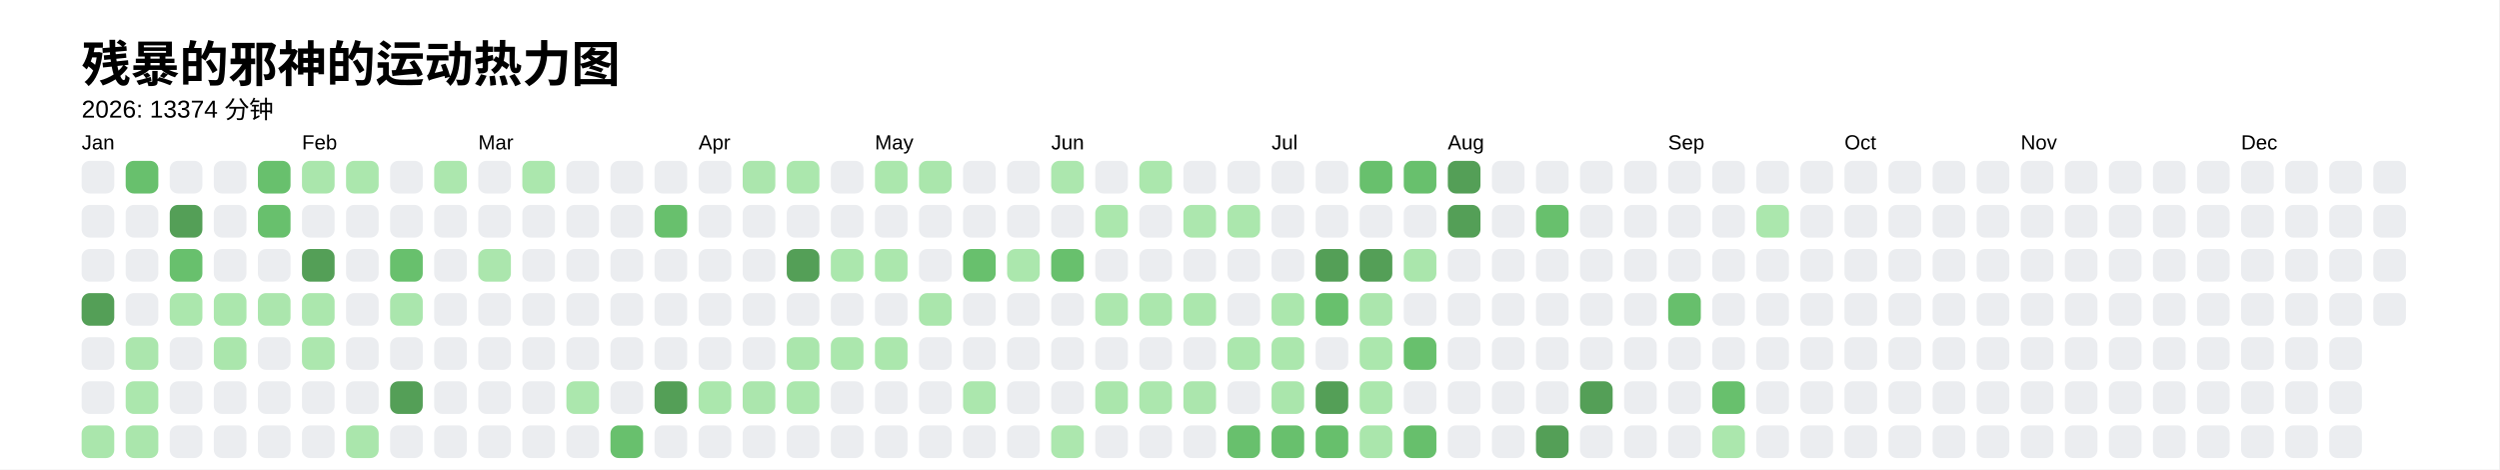
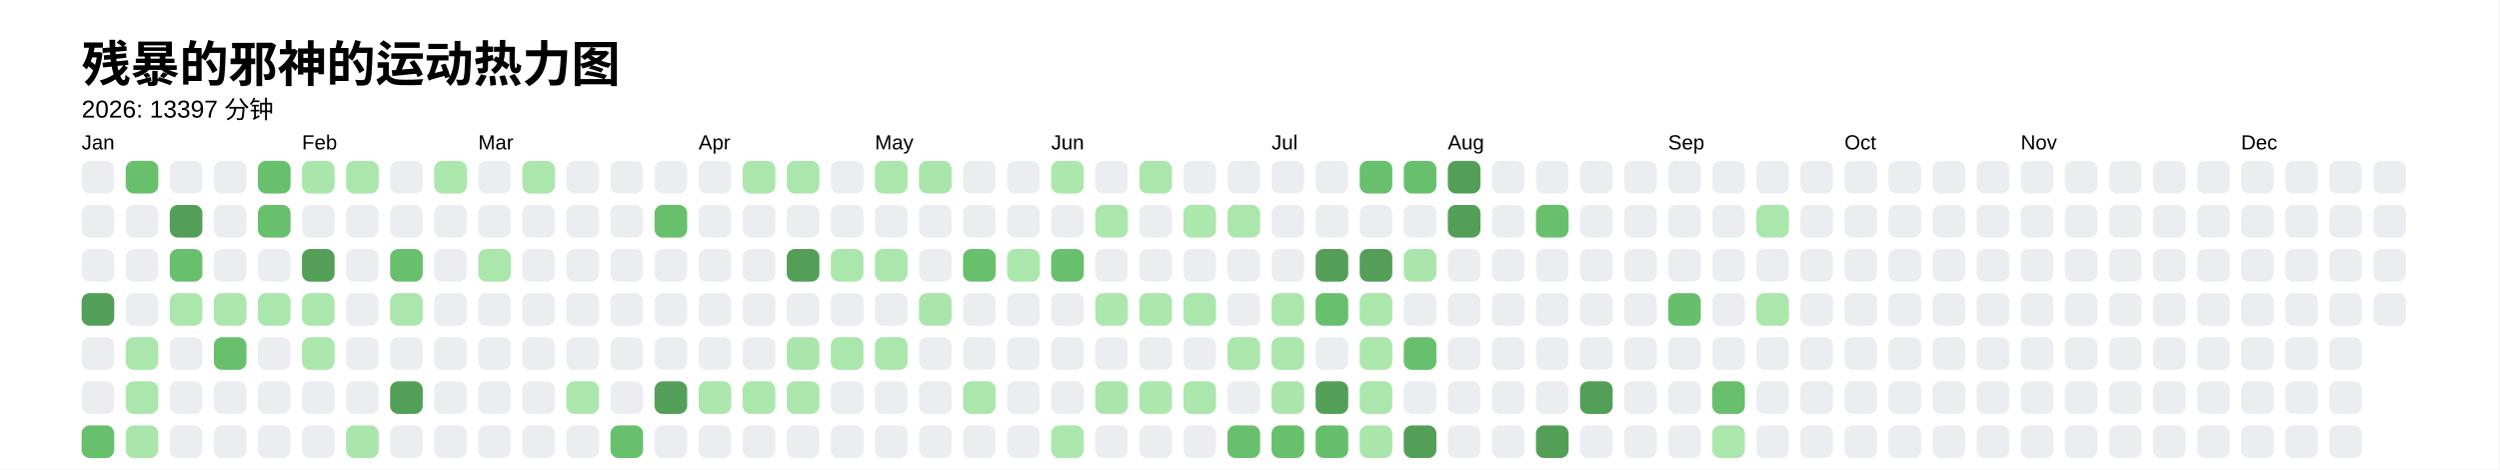
<svg xmlns="http://www.w3.org/2000/svg" baseProfile="full" height="57.5mm" version="1.1" viewBox="0,0,306.2,57.5" width="306.2mm">
  <defs />
  <rect fill="#FFFFFF" height="57.5" width="306.2" x="0" y="0" />
  <text fill="#000000" style="font-size:6px; font-family:Arial; font-weight:bold;" x="10" y="10">残暴的邪神的运动热力图</text>
-   <text fill="#000000" style="font-size:3px; font-family:Arial;" x="10" y="14.4">2026: 13374 分钟</text>
+   <text fill="#000000" style="font-size:3px; font-family:Arial;" x="10" y="14.4">2026: 13397 分钟</text>
  <text fill="#000000" style="font-size:2.5px; font-family:Arial" x="10" y="18.3">Jan</text>
  <rect fill="#EBEDF0" height="4" rx="1" ry="1" width="4" x="10" y="19.7" />
  <rect fill="#EBEDF0" height="4" rx="1" ry="1" width="4" x="10" y="25.1" />
  <rect fill="#EBEDF0" height="4" rx="1" ry="1" width="4" x="10" y="30.5" />
  <rect fill="#549F57" height="4" rx="1" ry="1" width="4" x="10" y="35.9" />
  <rect fill="#EBEDF0" height="4" rx="1" ry="1" width="4" x="10" y="41.3" />
  <rect fill="#EBEDF0" height="4" rx="1" ry="1" width="4" x="10" y="46.7" />
-   <rect fill="#aae6ac" height="4" rx="1" ry="1" width="4" x="10" y="52.1" />
+   <rect fill="#68c06d" height="4" rx="1" ry="1" width="4" x="10" y="52.1" />
  <rect fill="#68c06d" height="4" rx="1" ry="1" width="4" x="15.4" y="19.7" />
  <rect fill="#EBEDF0" height="4" rx="1" ry="1" width="4" x="15.4" y="25.1" />
  <rect fill="#EBEDF0" height="4" rx="1" ry="1" width="4" x="15.4" y="30.5" />
  <rect fill="#EBEDF0" height="4" rx="1" ry="1" width="4" x="15.4" y="35.9" />
  <rect fill="#abe6ad" height="4" rx="1" ry="1" width="4" x="15.4" y="41.3" />
  <rect fill="#abe7ad" height="4" rx="1" ry="1" width="4" x="15.4" y="46.7" />
  <rect fill="#aae6ac" height="4" rx="1" ry="1" width="4" x="15.4" y="52.1" />
  <rect fill="#EBEDF0" height="4" rx="1" ry="1" width="4" x="20.8" y="19.7" />
  <rect fill="#549F57" height="4" rx="1" ry="1" width="4" x="20.8" y="25.1" />
  <rect fill="#68c06d" height="4" rx="1" ry="1" width="4" x="20.8" y="30.5" />
  <rect fill="#abe7ad" height="4" rx="1" ry="1" width="4" x="20.8" y="35.9" />
  <rect fill="#EBEDF0" height="4" rx="1" ry="1" width="4" x="20.8" y="41.3" />
  <rect fill="#EBEDF0" height="4" rx="1" ry="1" width="4" x="20.8" y="46.7" />
  <rect fill="#EBEDF0" height="4" rx="1" ry="1" width="4" x="20.8" y="52.1" />
  <rect fill="#EBEDF0" height="4" rx="1" ry="1" width="4" x="26.2" y="19.7" />
  <rect fill="#EBEDF0" height="4" rx="1" ry="1" width="4" x="26.2" y="25.1" />
  <rect fill="#EBEDF0" height="4" rx="1" ry="1" width="4" x="26.2" y="30.5" />
  <rect fill="#abe7ad" height="4" rx="1" ry="1" width="4" x="26.2" y="35.9" />
-   <rect fill="#aae6ac" height="4" rx="1" ry="1" width="4" x="26.2" y="41.3" />
+   <rect fill="#68c06d" height="4" rx="1" ry="1" width="4" x="26.2" y="41.3" />
  <rect fill="#EBEDF0" height="4" rx="1" ry="1" width="4" x="26.2" y="46.7" />
  <rect fill="#EBEDF0" height="4" rx="1" ry="1" width="4" x="26.2" y="52.1" />
  <rect fill="#68c06d" height="4" rx="1" ry="1" width="4" x="31.6" y="19.7" />
  <rect fill="#68c06d" height="4" rx="1" ry="1" width="4" x="31.6" y="25.1" />
  <rect fill="#EBEDF0" height="4" rx="1" ry="1" width="4" x="31.6" y="30.5" />
  <rect fill="#abe6ad" height="4" rx="1" ry="1" width="4" x="31.6" y="35.9" />
  <rect fill="#EBEDF0" height="4" rx="1" ry="1" width="4" x="31.6" y="41.3" />
  <rect fill="#EBEDF0" height="4" rx="1" ry="1" width="4" x="31.6" y="46.7" />
  <rect fill="#EBEDF0" height="4" rx="1" ry="1" width="4" x="31.6" y="52.1" />
  <text fill="#000000" style="font-size:2.5px; font-family:Arial" x="37.0" y="18.3">Feb</text>
  <rect fill="#aae6ac" height="4" rx="1" ry="1" width="4" x="37.0" y="19.7" />
  <rect fill="#EBEDF0" height="4" rx="1" ry="1" width="4" x="37.0" y="25.1" />
  <rect fill="#549F57" height="4" rx="1" ry="1" width="4" x="37.0" y="30.5" />
  <rect fill="#abe7ad" height="4" rx="1" ry="1" width="4" x="37.0" y="35.9" />
  <rect fill="#ace7ae" height="4" rx="1" ry="1" width="4" x="37.0" y="41.3" />
  <rect fill="#EBEDF0" height="4" rx="1" ry="1" width="4" x="37.0" y="46.7" />
  <rect fill="#EBEDF0" height="4" rx="1" ry="1" width="4" x="37.0" y="52.1" />
  <rect fill="#abe7ad" height="4" rx="1" ry="1" width="4" x="42.4" y="19.7" />
  <rect fill="#EBEDF0" height="4" rx="1" ry="1" width="4" x="42.4" y="25.1" />
  <rect fill="#EBEDF0" height="4" rx="1" ry="1" width="4" x="42.4" y="30.5" />
  <rect fill="#EBEDF0" height="4" rx="1" ry="1" width="4" x="42.4" y="35.9" />
  <rect fill="#EBEDF0" height="4" rx="1" ry="1" width="4" x="42.4" y="41.3" />
  <rect fill="#EBEDF0" height="4" rx="1" ry="1" width="4" x="42.4" y="46.7" />
  <rect fill="#aae6ac" height="4" rx="1" ry="1" width="4" x="42.4" y="52.1" />
  <rect fill="#EBEDF0" height="4" rx="1" ry="1" width="4" x="47.8" y="19.7" />
  <rect fill="#EBEDF0" height="4" rx="1" ry="1" width="4" x="47.8" y="25.1" />
  <rect fill="#68c06d" height="4" rx="1" ry="1" width="4" x="47.8" y="30.5" />
  <rect fill="#aae6ad" height="4" rx="1" ry="1" width="4" x="47.8" y="35.9" />
  <rect fill="#EBEDF0" height="4" rx="1" ry="1" width="4" x="47.8" y="41.3" />
  <rect fill="#549F57" height="4" rx="1" ry="1" width="4" x="47.8" y="46.7" />
  <rect fill="#EBEDF0" height="4" rx="1" ry="1" width="4" x="47.8" y="52.1" />
  <rect fill="#ace7ae" height="4" rx="1" ry="1" width="4" x="53.2" y="19.7" />
  <rect fill="#EBEDF0" height="4" rx="1" ry="1" width="4" x="53.2" y="25.1" />
  <rect fill="#EBEDF0" height="4" rx="1" ry="1" width="4" x="53.2" y="30.5" />
  <rect fill="#EBEDF0" height="4" rx="1" ry="1" width="4" x="53.2" y="35.9" />
  <rect fill="#EBEDF0" height="4" rx="1" ry="1" width="4" x="53.2" y="41.3" />
  <rect fill="#EBEDF0" height="4" rx="1" ry="1" width="4" x="53.2" y="46.7" />
  <rect fill="#EBEDF0" height="4" rx="1" ry="1" width="4" x="53.2" y="52.1" />
  <text fill="#000000" style="font-size:2.5px; font-family:Arial" x="58.6" y="18.3">Mar</text>
  <rect fill="#EBEDF0" height="4" rx="1" ry="1" width="4" x="58.6" y="19.7" />
  <rect fill="#EBEDF0" height="4" rx="1" ry="1" width="4" x="58.6" y="25.1" />
  <rect fill="#abe6ad" height="4" rx="1" ry="1" width="4" x="58.6" y="30.5" />
  <rect fill="#EBEDF0" height="4" rx="1" ry="1" width="4" x="58.6" y="35.9" />
  <rect fill="#EBEDF0" height="4" rx="1" ry="1" width="4" x="58.6" y="41.3" />
  <rect fill="#EBEDF0" height="4" rx="1" ry="1" width="4" x="58.6" y="46.7" />
  <rect fill="#EBEDF0" height="4" rx="1" ry="1" width="4" x="58.6" y="52.1" />
  <rect fill="#abe7ad" height="4" rx="1" ry="1" width="4" x="64" y="19.7" />
  <rect fill="#EBEDF0" height="4" rx="1" ry="1" width="4" x="64" y="25.1" />
  <rect fill="#EBEDF0" height="4" rx="1" ry="1" width="4" x="64" y="30.5" />
  <rect fill="#EBEDF0" height="4" rx="1" ry="1" width="4" x="64" y="35.9" />
  <rect fill="#EBEDF0" height="4" rx="1" ry="1" width="4" x="64" y="41.3" />
  <rect fill="#EBEDF0" height="4" rx="1" ry="1" width="4" x="64" y="46.7" />
  <rect fill="#EBEDF0" height="4" rx="1" ry="1" width="4" x="64" y="52.1" />
  <rect fill="#EBEDF0" height="4" rx="1" ry="1" width="4" x="69.4" y="19.7" />
  <rect fill="#EBEDF0" height="4" rx="1" ry="1" width="4" x="69.4" y="25.1" />
  <rect fill="#EBEDF0" height="4" rx="1" ry="1" width="4" x="69.4" y="30.5" />
  <rect fill="#EBEDF0" height="4" rx="1" ry="1" width="4" x="69.4" y="35.9" />
  <rect fill="#EBEDF0" height="4" rx="1" ry="1" width="4" x="69.4" y="41.3" />
  <rect fill="#abe7ad" height="4" rx="1" ry="1" width="4" x="69.4" y="46.7" />
  <rect fill="#EBEDF0" height="4" rx="1" ry="1" width="4" x="69.4" y="52.1" />
  <rect fill="#EBEDF0" height="4" rx="1" ry="1" width="4" x="74.8" y="19.7" />
  <rect fill="#EBEDF0" height="4" rx="1" ry="1" width="4" x="74.8" y="25.1" />
  <rect fill="#EBEDF0" height="4" rx="1" ry="1" width="4" x="74.8" y="30.5" />
  <rect fill="#EBEDF0" height="4" rx="1" ry="1" width="4" x="74.8" y="35.9" />
  <rect fill="#EBEDF0" height="4" rx="1" ry="1" width="4" x="74.8" y="41.3" />
  <rect fill="#EBEDF0" height="4" rx="1" ry="1" width="4" x="74.8" y="46.7" />
  <rect fill="#68c06d" height="4" rx="1" ry="1" width="4" x="74.8" y="52.1" />
  <rect fill="#EBEDF0" height="4" rx="1" ry="1" width="4" x="80.2" y="19.7" />
  <rect fill="#68c06d" height="4" rx="1" ry="1" width="4" x="80.2" y="25.1" />
  <rect fill="#EBEDF0" height="4" rx="1" ry="1" width="4" x="80.2" y="30.5" />
  <rect fill="#EBEDF0" height="4" rx="1" ry="1" width="4" x="80.2" y="35.9" />
  <rect fill="#EBEDF0" height="4" rx="1" ry="1" width="4" x="80.2" y="41.3" />
  <rect fill="#549F57" height="4" rx="1" ry="1" width="4" x="80.2" y="46.7" />
  <rect fill="#EBEDF0" height="4" rx="1" ry="1" width="4" x="80.2" y="52.1" />
  <text fill="#000000" style="font-size:2.5px; font-family:Arial" x="85.6" y="18.3">Apr</text>
  <rect fill="#EBEDF0" height="4" rx="1" ry="1" width="4" x="85.6" y="19.7" />
  <rect fill="#EBEDF0" height="4" rx="1" ry="1" width="4" x="85.6" y="25.1" />
  <rect fill="#EBEDF0" height="4" rx="1" ry="1" width="4" x="85.6" y="30.5" />
  <rect fill="#EBEDF0" height="4" rx="1" ry="1" width="4" x="85.6" y="35.9" />
  <rect fill="#EBEDF0" height="4" rx="1" ry="1" width="4" x="85.6" y="41.3" />
  <rect fill="#abe7ad" height="4" rx="1" ry="1" width="4" x="85.6" y="46.7" />
  <rect fill="#EBEDF0" height="4" rx="1" ry="1" width="4" x="85.6" y="52.1" />
  <rect fill="#abe6ad" height="4" rx="1" ry="1" width="4" x="91" y="19.7" />
  <rect fill="#EBEDF0" height="4" rx="1" ry="1" width="4" x="91" y="25.1" />
  <rect fill="#EBEDF0" height="4" rx="1" ry="1" width="4" x="91" y="30.5" />
  <rect fill="#EBEDF0" height="4" rx="1" ry="1" width="4" x="91" y="35.9" />
  <rect fill="#EBEDF0" height="4" rx="1" ry="1" width="4" x="91" y="41.3" />
  <rect fill="#abe6ad" height="4" rx="1" ry="1" width="4" x="91" y="46.7" />
  <rect fill="#EBEDF0" height="4" rx="1" ry="1" width="4" x="91" y="52.1" />
  <rect fill="#abe7ad" height="4" rx="1" ry="1" width="4" x="96.4" y="19.7" />
  <rect fill="#EBEDF0" height="4" rx="1" ry="1" width="4" x="96.4" y="25.1" />
  <rect fill="#549F57" height="4" rx="1" ry="1" width="4" x="96.4" y="30.5" />
  <rect fill="#EBEDF0" height="4" rx="1" ry="1" width="4" x="96.4" y="35.9" />
  <rect fill="#aae6ac" height="4" rx="1" ry="1" width="4" x="96.4" y="41.3" />
  <rect fill="#abe7ad" height="4" rx="1" ry="1" width="4" x="96.4" y="46.7" />
  <rect fill="#EBEDF0" height="4" rx="1" ry="1" width="4" x="96.4" y="52.1" />
  <rect fill="#EBEDF0" height="4" rx="1" ry="1" width="4" x="101.8" y="19.7" />
  <rect fill="#EBEDF0" height="4" rx="1" ry="1" width="4" x="101.8" y="25.1" />
  <rect fill="#abe7ad" height="4" rx="1" ry="1" width="4" x="101.8" y="30.5" />
  <rect fill="#EBEDF0" height="4" rx="1" ry="1" width="4" x="101.8" y="35.9" />
  <rect fill="#abe7ad" height="4" rx="1" ry="1" width="4" x="101.8" y="41.3" />
  <rect fill="#EBEDF0" height="4" rx="1" ry="1" width="4" x="101.8" y="46.7" />
  <rect fill="#EBEDF0" height="4" rx="1" ry="1" width="4" x="101.8" y="52.1" />
  <text fill="#000000" style="font-size:2.5px; font-family:Arial" x="107.2" y="18.3">May</text>
  <rect fill="#abe7ad" height="4" rx="1" ry="1" width="4" x="107.2" y="19.7" />
  <rect fill="#EBEDF0" height="4" rx="1" ry="1" width="4" x="107.2" y="25.1" />
  <rect fill="#abe7ad" height="4" rx="1" ry="1" width="4" x="107.2" y="30.5" />
  <rect fill="#EBEDF0" height="4" rx="1" ry="1" width="4" x="107.2" y="35.9" />
  <rect fill="#abe7ad" height="4" rx="1" ry="1" width="4" x="107.2" y="41.3" />
  <rect fill="#EBEDF0" height="4" rx="1" ry="1" width="4" x="107.2" y="46.7" />
  <rect fill="#EBEDF0" height="4" rx="1" ry="1" width="4" x="107.2" y="52.1" />
  <rect fill="#aae6ac" height="4" rx="1" ry="1" width="4" x="112.6" y="19.7" />
  <rect fill="#EBEDF0" height="4" rx="1" ry="1" width="4" x="112.6" y="25.1" />
  <rect fill="#EBEDF0" height="4" rx="1" ry="1" width="4" x="112.6" y="30.5" />
  <rect fill="#aae6ac" height="4" rx="1" ry="1" width="4" x="112.6" y="35.9" />
  <rect fill="#EBEDF0" height="4" rx="1" ry="1" width="4" x="112.6" y="41.3" />
  <rect fill="#EBEDF0" height="4" rx="1" ry="1" width="4" x="112.6" y="46.7" />
  <rect fill="#EBEDF0" height="4" rx="1" ry="1" width="4" x="112.6" y="52.1" />
  <rect fill="#EBEDF0" height="4" rx="1" ry="1" width="4" x="118" y="19.7" />
  <rect fill="#EBEDF0" height="4" rx="1" ry="1" width="4" x="118" y="25.1" />
  <rect fill="#68c06d" height="4" rx="1" ry="1" width="4" x="118" y="30.5" />
  <rect fill="#EBEDF0" height="4" rx="1" ry="1" width="4" x="118" y="35.9" />
  <rect fill="#EBEDF0" height="4" rx="1" ry="1" width="4" x="118" y="41.3" />
  <rect fill="#abe7ad" height="4" rx="1" ry="1" width="4" x="118" y="46.7" />
  <rect fill="#EBEDF0" height="4" rx="1" ry="1" width="4" x="118" y="52.1" />
  <rect fill="#EBEDF0" height="4" rx="1" ry="1" width="4" x="123.4" y="19.7" />
  <rect fill="#EBEDF0" height="4" rx="1" ry="1" width="4" x="123.4" y="25.1" />
  <rect fill="#abe7ad" height="4" rx="1" ry="1" width="4" x="123.4" y="30.5" />
  <rect fill="#EBEDF0" height="4" rx="1" ry="1" width="4" x="123.4" y="35.9" />
  <rect fill="#EBEDF0" height="4" rx="1" ry="1" width="4" x="123.4" y="41.3" />
  <rect fill="#EBEDF0" height="4" rx="1" ry="1" width="4" x="123.4" y="46.7" />
  <rect fill="#EBEDF0" height="4" rx="1" ry="1" width="4" x="123.4" y="52.1" />
  <text fill="#000000" style="font-size:2.5px; font-family:Arial" x="128.8" y="18.3">Jun</text>
  <rect fill="#ace7ae" height="4" rx="1" ry="1" width="4" x="128.8" y="19.7" />
  <rect fill="#EBEDF0" height="4" rx="1" ry="1" width="4" x="128.8" y="25.1" />
  <rect fill="#68c06d" height="4" rx="1" ry="1" width="4" x="128.8" y="30.5" />
  <rect fill="#EBEDF0" height="4" rx="1" ry="1" width="4" x="128.8" y="35.9" />
  <rect fill="#EBEDF0" height="4" rx="1" ry="1" width="4" x="128.8" y="41.3" />
  <rect fill="#EBEDF0" height="4" rx="1" ry="1" width="4" x="128.8" y="46.7" />
  <rect fill="#ace7ae" height="4" rx="1" ry="1" width="4" x="128.8" y="52.1" />
  <rect fill="#EBEDF0" height="4" rx="1" ry="1" width="4" x="134.2" y="19.7" />
  <rect fill="#abe7ad" height="4" rx="1" ry="1" width="4" x="134.2" y="25.1" />
  <rect fill="#EBEDF0" height="4" rx="1" ry="1" width="4" x="134.2" y="30.5" />
  <rect fill="#ace7ae" height="4" rx="1" ry="1" width="4" x="134.2" y="35.9" />
  <rect fill="#EBEDF0" height="4" rx="1" ry="1" width="4" x="134.2" y="41.3" />
  <rect fill="#aae6ac" height="4" rx="1" ry="1" width="4" x="134.2" y="46.7" />
  <rect fill="#EBEDF0" height="4" rx="1" ry="1" width="4" x="134.2" y="52.1" />
  <rect fill="#abe7ad" height="4" rx="1" ry="1" width="4" x="139.6" y="19.7" />
  <rect fill="#EBEDF0" height="4" rx="1" ry="1" width="4" x="139.6" y="25.1" />
  <rect fill="#EBEDF0" height="4" rx="1" ry="1" width="4" x="139.6" y="30.5" />
  <rect fill="#abe7ad" height="4" rx="1" ry="1" width="4" x="139.6" y="35.9" />
  <rect fill="#EBEDF0" height="4" rx="1" ry="1" width="4" x="139.6" y="41.3" />
  <rect fill="#ace7ae" height="4" rx="1" ry="1" width="4" x="139.6" y="46.7" />
  <rect fill="#EBEDF0" height="4" rx="1" ry="1" width="4" x="139.6" y="52.1" />
  <rect fill="#EBEDF0" height="4" rx="1" ry="1" width="4" x="145" y="19.7" />
  <rect fill="#ace7ae" height="4" rx="1" ry="1" width="4" x="145" y="25.1" />
  <rect fill="#EBEDF0" height="4" rx="1" ry="1" width="4" x="145" y="30.5" />
  <rect fill="#abe7ad" height="4" rx="1" ry="1" width="4" x="145" y="35.9" />
  <rect fill="#EBEDF0" height="4" rx="1" ry="1" width="4" x="145" y="41.3" />
  <rect fill="#abe6ad" height="4" rx="1" ry="1" width="4" x="145" y="46.7" />
  <rect fill="#EBEDF0" height="4" rx="1" ry="1" width="4" x="145" y="52.1" />
  <rect fill="#EBEDF0" height="4" rx="1" ry="1" width="4" x="150.4" y="19.7" />
  <rect fill="#abe7ad" height="4" rx="1" ry="1" width="4" x="150.4" y="25.1" />
  <rect fill="#EBEDF0" height="4" rx="1" ry="1" width="4" x="150.4" y="30.5" />
  <rect fill="#EBEDF0" height="4" rx="1" ry="1" width="4" x="150.4" y="35.9" />
  <rect fill="#abe7ad" height="4" rx="1" ry="1" width="4" x="150.4" y="41.3" />
  <rect fill="#EBEDF0" height="4" rx="1" ry="1" width="4" x="150.4" y="46.7" />
  <rect fill="#68c06d" height="4" rx="1" ry="1" width="4" x="150.4" y="52.1" />
  <text fill="#000000" style="font-size:2.5px; font-family:Arial" x="155.8" y="18.3">Jul</text>
  <rect fill="#EBEDF0" height="4" rx="1" ry="1" width="4" x="155.8" y="19.7" />
  <rect fill="#EBEDF0" height="4" rx="1" ry="1" width="4" x="155.8" y="25.1" />
  <rect fill="#EBEDF0" height="4" rx="1" ry="1" width="4" x="155.8" y="30.5" />
  <rect fill="#abe7ad" height="4" rx="1" ry="1" width="4" x="155.8" y="35.9" />
  <rect fill="#abe7ad" height="4" rx="1" ry="1" width="4" x="155.8" y="41.3" />
  <rect fill="#aae6ac" height="4" rx="1" ry="1" width="4" x="155.8" y="46.7" />
  <rect fill="#68c06d" height="4" rx="1" ry="1" width="4" x="155.8" y="52.1" />
  <rect fill="#EBEDF0" height="4" rx="1" ry="1" width="4" x="161.2" y="19.7" />
  <rect fill="#EBEDF0" height="4" rx="1" ry="1" width="4" x="161.2" y="25.1" />
  <rect fill="#549F57" height="4" rx="1" ry="1" width="4" x="161.2" y="30.5" />
  <rect fill="#68c06d" height="4" rx="1" ry="1" width="4" x="161.2" y="35.9" />
  <rect fill="#EBEDF0" height="4" rx="1" ry="1" width="4" x="161.2" y="41.3" />
  <rect fill="#549F57" height="4" rx="1" ry="1" width="4" x="161.2" y="46.7" />
  <rect fill="#67bf6c" height="4" rx="1" ry="1" width="4" x="161.2" y="52.1" />
  <rect fill="#68c06d" height="4" rx="1" ry="1" width="4" x="166.6" y="19.7" />
  <rect fill="#EBEDF0" height="4" rx="1" ry="1" width="4" x="166.6" y="25.1" />
  <rect fill="#549F57" height="4" rx="1" ry="1" width="4" x="166.6" y="30.5" />
  <rect fill="#abe6ad" height="4" rx="1" ry="1" width="4" x="166.6" y="35.9" />
  <rect fill="#abe7ad" height="4" rx="1" ry="1" width="4" x="166.6" y="41.3" />
  <rect fill="#abe7ad" height="4" rx="1" ry="1" width="4" x="166.6" y="46.7" />
  <rect fill="#aae6ac" height="4" rx="1" ry="1" width="4" x="166.6" y="52.1" />
  <rect fill="#68c06d" height="4" rx="1" ry="1" width="4" x="172" y="19.7" />
  <rect fill="#EBEDF0" height="4" rx="1" ry="1" width="4" x="172" y="25.1" />
  <rect fill="#aae6ac" height="4" rx="1" ry="1" width="4" x="172" y="30.5" />
  <rect fill="#EBEDF0" height="4" rx="1" ry="1" width="4" x="172" y="35.9" />
  <rect fill="#68c06d" height="4" rx="1" ry="1" width="4" x="172" y="41.3" />
  <rect fill="#EBEDF0" height="4" rx="1" ry="1" width="4" x="172" y="46.7" />
-   <rect fill="#67bf6c" height="4" rx="1" ry="1" width="4" x="172" y="52.1" />
+   <rect fill="#549F57" height="4" rx="1" ry="1" width="4" x="172" y="52.1" />
  <text fill="#000000" style="font-size:2.5px; font-family:Arial" x="177.4" y="18.3">Aug</text>
  <rect fill="#549F57" height="4" rx="1" ry="1" width="4" x="177.4" y="19.7" />
  <rect fill="#549F57" height="4" rx="1" ry="1" width="4" x="177.4" y="25.1" />
  <rect fill="#EBEDF0" height="4" rx="1" ry="1" width="4" x="177.4" y="30.5" />
  <rect fill="#EBEDF0" height="4" rx="1" ry="1" width="4" x="177.4" y="35.9" />
  <rect fill="#EBEDF0" height="4" rx="1" ry="1" width="4" x="177.4" y="41.3" />
  <rect fill="#EBEDF0" height="4" rx="1" ry="1" width="4" x="177.4" y="46.7" />
  <rect fill="#EBEDF0" height="4" rx="1" ry="1" width="4" x="177.4" y="52.1" />
  <rect fill="#EBEDF0" height="4" rx="1" ry="1" width="4" x="182.8" y="19.7" />
  <rect fill="#EBEDF0" height="4" rx="1" ry="1" width="4" x="182.8" y="25.1" />
  <rect fill="#EBEDF0" height="4" rx="1" ry="1" width="4" x="182.8" y="30.5" />
  <rect fill="#EBEDF0" height="4" rx="1" ry="1" width="4" x="182.8" y="35.9" />
  <rect fill="#EBEDF0" height="4" rx="1" ry="1" width="4" x="182.8" y="41.3" />
  <rect fill="#EBEDF0" height="4" rx="1" ry="1" width="4" x="182.8" y="46.7" />
  <rect fill="#EBEDF0" height="4" rx="1" ry="1" width="4" x="182.8" y="52.1" />
  <rect fill="#EBEDF0" height="4" rx="1" ry="1" width="4" x="188.2" y="19.7" />
  <rect fill="#68c06d" height="4" rx="1" ry="1" width="4" x="188.2" y="25.1" />
  <rect fill="#EBEDF0" height="4" rx="1" ry="1" width="4" x="188.2" y="30.5" />
  <rect fill="#EBEDF0" height="4" rx="1" ry="1" width="4" x="188.2" y="35.9" />
  <rect fill="#EBEDF0" height="4" rx="1" ry="1" width="4" x="188.2" y="41.3" />
  <rect fill="#EBEDF0" height="4" rx="1" ry="1" width="4" x="188.2" y="46.7" />
  <rect fill="#549F57" height="4" rx="1" ry="1" width="4" x="188.2" y="52.1" />
  <rect fill="#EBEDF0" height="4" rx="1" ry="1" width="4" x="193.6" y="19.7" />
  <rect fill="#EBEDF0" height="4" rx="1" ry="1" width="4" x="193.6" y="25.1" />
  <rect fill="#EBEDF0" height="4" rx="1" ry="1" width="4" x="193.6" y="30.5" />
  <rect fill="#EBEDF0" height="4" rx="1" ry="1" width="4" x="193.6" y="35.9" />
  <rect fill="#EBEDF0" height="4" rx="1" ry="1" width="4" x="193.6" y="41.3" />
  <rect fill="#549F57" height="4" rx="1" ry="1" width="4" x="193.6" y="46.7" />
  <rect fill="#EBEDF0" height="4" rx="1" ry="1" width="4" x="193.6" y="52.1" />
  <rect fill="#EBEDF0" height="4" rx="1" ry="1" width="4" x="199" y="19.7" />
  <rect fill="#EBEDF0" height="4" rx="1" ry="1" width="4" x="199" y="25.1" />
  <rect fill="#EBEDF0" height="4" rx="1" ry="1" width="4" x="199" y="30.5" />
  <rect fill="#EBEDF0" height="4" rx="1" ry="1" width="4" x="199" y="35.9" />
  <rect fill="#EBEDF0" height="4" rx="1" ry="1" width="4" x="199" y="41.3" />
  <rect fill="#EBEDF0" height="4" rx="1" ry="1" width="4" x="199" y="46.7" />
  <rect fill="#EBEDF0" height="4" rx="1" ry="1" width="4" x="199" y="52.1" />
  <text fill="#000000" style="font-size:2.5px; font-family:Arial" x="204.4" y="18.3">Sep</text>
  <rect fill="#EBEDF0" height="4" rx="1" ry="1" width="4" x="204.4" y="19.7" />
  <rect fill="#EBEDF0" height="4" rx="1" ry="1" width="4" x="204.4" y="25.1" />
  <rect fill="#EBEDF0" height="4" rx="1" ry="1" width="4" x="204.4" y="30.5" />
  <rect fill="#67bf6c" height="4" rx="1" ry="1" width="4" x="204.4" y="35.9" />
  <rect fill="#EBEDF0" height="4" rx="1" ry="1" width="4" x="204.4" y="41.3" />
  <rect fill="#EBEDF0" height="4" rx="1" ry="1" width="4" x="204.4" y="46.7" />
  <rect fill="#EBEDF0" height="4" rx="1" ry="1" width="4" x="204.4" y="52.1" />
  <rect fill="#EBEDF0" height="4" rx="1" ry="1" width="4" x="209.8" y="19.7" />
  <rect fill="#EBEDF0" height="4" rx="1" ry="1" width="4" x="209.8" y="25.1" />
  <rect fill="#EBEDF0" height="4" rx="1" ry="1" width="4" x="209.8" y="30.5" />
  <rect fill="#EBEDF0" height="4" rx="1" ry="1" width="4" x="209.8" y="35.9" />
  <rect fill="#EBEDF0" height="4" rx="1" ry="1" width="4" x="209.8" y="41.3" />
  <rect fill="#68c06d" height="4" rx="1" ry="1" width="4" x="209.8" y="46.7" />
  <rect fill="#abe7ad" height="4" rx="1" ry="1" width="4" x="209.8" y="52.1" />
  <rect fill="#EBEDF0" height="4" rx="1" ry="1" width="4" x="215.2" y="19.7" />
  <rect fill="#abe7ad" height="4" rx="1" ry="1" width="4" x="215.2" y="25.1" />
  <rect fill="#EBEDF0" height="4" rx="1" ry="1" width="4" x="215.2" y="30.5" />
-   <rect fill="#EBEDF0" height="4" rx="1" ry="1" width="4" x="215.2" y="35.9" />
+   <rect fill="#abe7ad" height="4" rx="1" ry="1" width="4" x="215.2" y="35.9" />
  <rect fill="#EBEDF0" height="4" rx="1" ry="1" width="4" x="215.2" y="41.3" />
  <rect fill="#EBEDF0" height="4" rx="1" ry="1" width="4" x="215.2" y="46.7" />
  <rect fill="#EBEDF0" height="4" rx="1" ry="1" width="4" x="215.2" y="52.1" />
  <rect fill="#EBEDF0" height="4" rx="1" ry="1" width="4" x="220.6" y="19.7" />
  <rect fill="#EBEDF0" height="4" rx="1" ry="1" width="4" x="220.6" y="25.1" />
  <rect fill="#EBEDF0" height="4" rx="1" ry="1" width="4" x="220.6" y="30.5" />
  <rect fill="#EBEDF0" height="4" rx="1" ry="1" width="4" x="220.6" y="35.9" />
  <rect fill="#EBEDF0" height="4" rx="1" ry="1" width="4" x="220.6" y="41.3" />
  <rect fill="#EBEDF0" height="4" rx="1" ry="1" width="4" x="220.6" y="46.7" />
  <rect fill="#EBEDF0" height="4" rx="1" ry="1" width="4" x="220.6" y="52.1" />
  <text fill="#000000" style="font-size:2.5px; font-family:Arial" x="226" y="18.3">Oct</text>
  <rect fill="#EBEDF0" height="4" rx="1" ry="1" width="4" x="226" y="19.7" />
  <rect fill="#EBEDF0" height="4" rx="1" ry="1" width="4" x="226" y="25.1" />
  <rect fill="#EBEDF0" height="4" rx="1" ry="1" width="4" x="226" y="30.5" />
  <rect fill="#EBEDF0" height="4" rx="1" ry="1" width="4" x="226" y="35.9" />
  <rect fill="#EBEDF0" height="4" rx="1" ry="1" width="4" x="226" y="41.3" />
  <rect fill="#EBEDF0" height="4" rx="1" ry="1" width="4" x="226" y="46.7" />
  <rect fill="#EBEDF0" height="4" rx="1" ry="1" width="4" x="226" y="52.1" />
  <rect fill="#EBEDF0" height="4" rx="1" ry="1" width="4" x="231.4" y="19.7" />
  <rect fill="#EBEDF0" height="4" rx="1" ry="1" width="4" x="231.4" y="25.1" />
  <rect fill="#EBEDF0" height="4" rx="1" ry="1" width="4" x="231.4" y="30.5" />
  <rect fill="#EBEDF0" height="4" rx="1" ry="1" width="4" x="231.4" y="35.9" />
  <rect fill="#EBEDF0" height="4" rx="1" ry="1" width="4" x="231.4" y="41.3" />
  <rect fill="#EBEDF0" height="4" rx="1" ry="1" width="4" x="231.4" y="46.7" />
  <rect fill="#EBEDF0" height="4" rx="1" ry="1" width="4" x="231.4" y="52.1" />
  <rect fill="#EBEDF0" height="4" rx="1" ry="1" width="4" x="236.8" y="19.7" />
  <rect fill="#EBEDF0" height="4" rx="1" ry="1" width="4" x="236.8" y="25.1" />
  <rect fill="#EBEDF0" height="4" rx="1" ry="1" width="4" x="236.8" y="30.5" />
  <rect fill="#EBEDF0" height="4" rx="1" ry="1" width="4" x="236.8" y="35.9" />
  <rect fill="#EBEDF0" height="4" rx="1" ry="1" width="4" x="236.8" y="41.3" />
  <rect fill="#EBEDF0" height="4" rx="1" ry="1" width="4" x="236.8" y="46.7" />
  <rect fill="#EBEDF0" height="4" rx="1" ry="1" width="4" x="236.8" y="52.1" />
  <rect fill="#EBEDF0" height="4" rx="1" ry="1" width="4" x="242.2" y="19.7" />
  <rect fill="#EBEDF0" height="4" rx="1" ry="1" width="4" x="242.2" y="25.1" />
  <rect fill="#EBEDF0" height="4" rx="1" ry="1" width="4" x="242.2" y="30.5" />
  <rect fill="#EBEDF0" height="4" rx="1" ry="1" width="4" x="242.2" y="35.9" />
  <rect fill="#EBEDF0" height="4" rx="1" ry="1" width="4" x="242.2" y="41.3" />
  <rect fill="#EBEDF0" height="4" rx="1" ry="1" width="4" x="242.2" y="46.7" />
  <rect fill="#EBEDF0" height="4" rx="1" ry="1" width="4" x="242.2" y="52.1" />
  <text fill="#000000" style="font-size:2.5px; font-family:Arial" x="247.6" y="18.3">Nov</text>
  <rect fill="#EBEDF0" height="4" rx="1" ry="1" width="4" x="247.6" y="19.7" />
  <rect fill="#EBEDF0" height="4" rx="1" ry="1" width="4" x="247.6" y="25.1" />
  <rect fill="#EBEDF0" height="4" rx="1" ry="1" width="4" x="247.6" y="30.5" />
  <rect fill="#EBEDF0" height="4" rx="1" ry="1" width="4" x="247.6" y="35.9" />
  <rect fill="#EBEDF0" height="4" rx="1" ry="1" width="4" x="247.6" y="41.3" />
  <rect fill="#EBEDF0" height="4" rx="1" ry="1" width="4" x="247.6" y="46.7" />
  <rect fill="#EBEDF0" height="4" rx="1" ry="1" width="4" x="247.6" y="52.1" />
  <rect fill="#EBEDF0" height="4" rx="1" ry="1" width="4" x="253" y="19.7" />
  <rect fill="#EBEDF0" height="4" rx="1" ry="1" width="4" x="253" y="25.1" />
  <rect fill="#EBEDF0" height="4" rx="1" ry="1" width="4" x="253" y="30.5" />
  <rect fill="#EBEDF0" height="4" rx="1" ry="1" width="4" x="253" y="35.9" />
  <rect fill="#EBEDF0" height="4" rx="1" ry="1" width="4" x="253" y="41.3" />
  <rect fill="#EBEDF0" height="4" rx="1" ry="1" width="4" x="253" y="46.7" />
  <rect fill="#EBEDF0" height="4" rx="1" ry="1" width="4" x="253" y="52.1" />
  <rect fill="#EBEDF0" height="4" rx="1" ry="1" width="4" x="258.4" y="19.7" />
  <rect fill="#EBEDF0" height="4" rx="1" ry="1" width="4" x="258.4" y="25.1" />
  <rect fill="#EBEDF0" height="4" rx="1" ry="1" width="4" x="258.4" y="30.5" />
  <rect fill="#EBEDF0" height="4" rx="1" ry="1" width="4" x="258.4" y="35.9" />
  <rect fill="#EBEDF0" height="4" rx="1" ry="1" width="4" x="258.4" y="41.3" />
  <rect fill="#EBEDF0" height="4" rx="1" ry="1" width="4" x="258.4" y="46.7" />
  <rect fill="#EBEDF0" height="4" rx="1" ry="1" width="4" x="258.4" y="52.1" />
  <rect fill="#EBEDF0" height="4" rx="1" ry="1" width="4" x="263.8" y="19.7" />
  <rect fill="#EBEDF0" height="4" rx="1" ry="1" width="4" x="263.8" y="25.1" />
  <rect fill="#EBEDF0" height="4" rx="1" ry="1" width="4" x="263.8" y="30.5" />
  <rect fill="#EBEDF0" height="4" rx="1" ry="1" width="4" x="263.8" y="35.9" />
  <rect fill="#EBEDF0" height="4" rx="1" ry="1" width="4" x="263.8" y="41.3" />
  <rect fill="#EBEDF0" height="4" rx="1" ry="1" width="4" x="263.8" y="46.7" />
  <rect fill="#EBEDF0" height="4" rx="1" ry="1" width="4" x="263.8" y="52.1" />
  <rect fill="#EBEDF0" height="4" rx="1" ry="1" width="4" x="269.2" y="19.7" />
  <rect fill="#EBEDF0" height="4" rx="1" ry="1" width="4" x="269.2" y="25.1" />
  <rect fill="#EBEDF0" height="4" rx="1" ry="1" width="4" x="269.2" y="30.5" />
  <rect fill="#EBEDF0" height="4" rx="1" ry="1" width="4" x="269.2" y="35.9" />
  <rect fill="#EBEDF0" height="4" rx="1" ry="1" width="4" x="269.2" y="41.3" />
  <rect fill="#EBEDF0" height="4" rx="1" ry="1" width="4" x="269.2" y="46.7" />
  <rect fill="#EBEDF0" height="4" rx="1" ry="1" width="4" x="269.2" y="52.1" />
  <text fill="#000000" style="font-size:2.5px; font-family:Arial" x="274.6" y="18.3">Dec</text>
  <rect fill="#EBEDF0" height="4" rx="1" ry="1" width="4" x="274.6" y="19.7" />
  <rect fill="#EBEDF0" height="4" rx="1" ry="1" width="4" x="274.6" y="25.1" />
  <rect fill="#EBEDF0" height="4" rx="1" ry="1" width="4" x="274.6" y="30.5" />
  <rect fill="#EBEDF0" height="4" rx="1" ry="1" width="4" x="274.6" y="35.9" />
  <rect fill="#EBEDF0" height="4" rx="1" ry="1" width="4" x="274.6" y="41.3" />
  <rect fill="#EBEDF0" height="4" rx="1" ry="1" width="4" x="274.6" y="46.7" />
  <rect fill="#EBEDF0" height="4" rx="1" ry="1" width="4" x="274.6" y="52.1" />
  <rect fill="#EBEDF0" height="4" rx="1" ry="1" width="4" x="280" y="19.7" />
  <rect fill="#EBEDF0" height="4" rx="1" ry="1" width="4" x="280" y="25.1" />
  <rect fill="#EBEDF0" height="4" rx="1" ry="1" width="4" x="280" y="30.5" />
  <rect fill="#EBEDF0" height="4" rx="1" ry="1" width="4" x="280" y="35.9" />
  <rect fill="#EBEDF0" height="4" rx="1" ry="1" width="4" x="280" y="41.3" />
  <rect fill="#EBEDF0" height="4" rx="1" ry="1" width="4" x="280" y="46.7" />
  <rect fill="#EBEDF0" height="4" rx="1" ry="1" width="4" x="280" y="52.1" />
  <rect fill="#EBEDF0" height="4" rx="1" ry="1" width="4" x="285.4" y="19.7" />
  <rect fill="#EBEDF0" height="4" rx="1" ry="1" width="4" x="285.4" y="25.1" />
  <rect fill="#EBEDF0" height="4" rx="1" ry="1" width="4" x="285.4" y="30.5" />
  <rect fill="#EBEDF0" height="4" rx="1" ry="1" width="4" x="285.4" y="35.9" />
  <rect fill="#EBEDF0" height="4" rx="1" ry="1" width="4" x="285.4" y="41.3" />
  <rect fill="#EBEDF0" height="4" rx="1" ry="1" width="4" x="285.4" y="46.7" />
  <rect fill="#EBEDF0" height="4" rx="1" ry="1" width="4" x="285.4" y="52.1" />
  <rect fill="#EBEDF0" height="4" rx="1" ry="1" width="4" x="290.8" y="19.7" />
  <rect fill="#EBEDF0" height="4" rx="1" ry="1" width="4" x="290.8" y="25.1" />
  <rect fill="#EBEDF0" height="4" rx="1" ry="1" width="4" x="290.8" y="30.5" />
  <rect fill="#EBEDF0" height="4" rx="1" ry="1" width="4" x="290.8" y="35.9" />
</svg>
